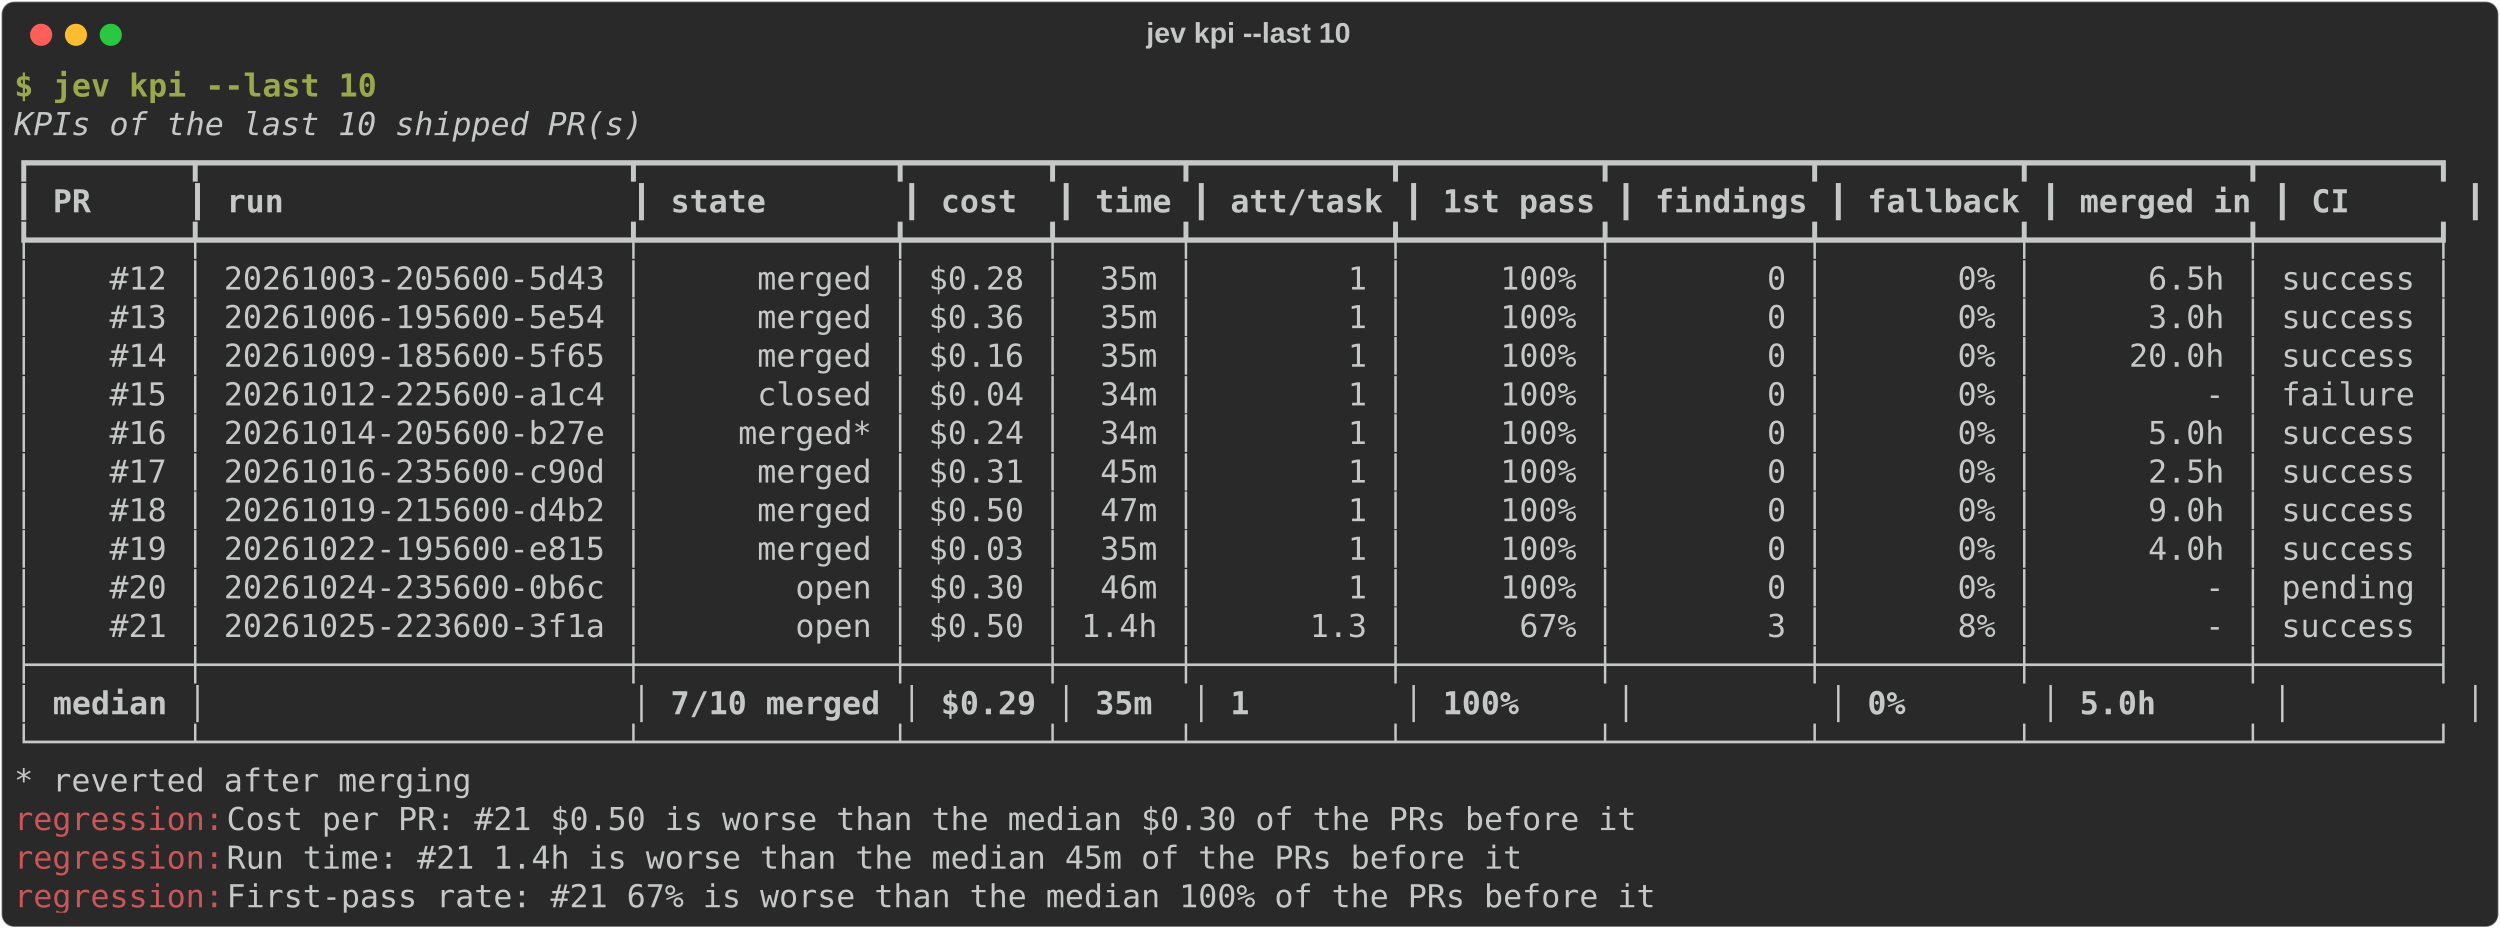
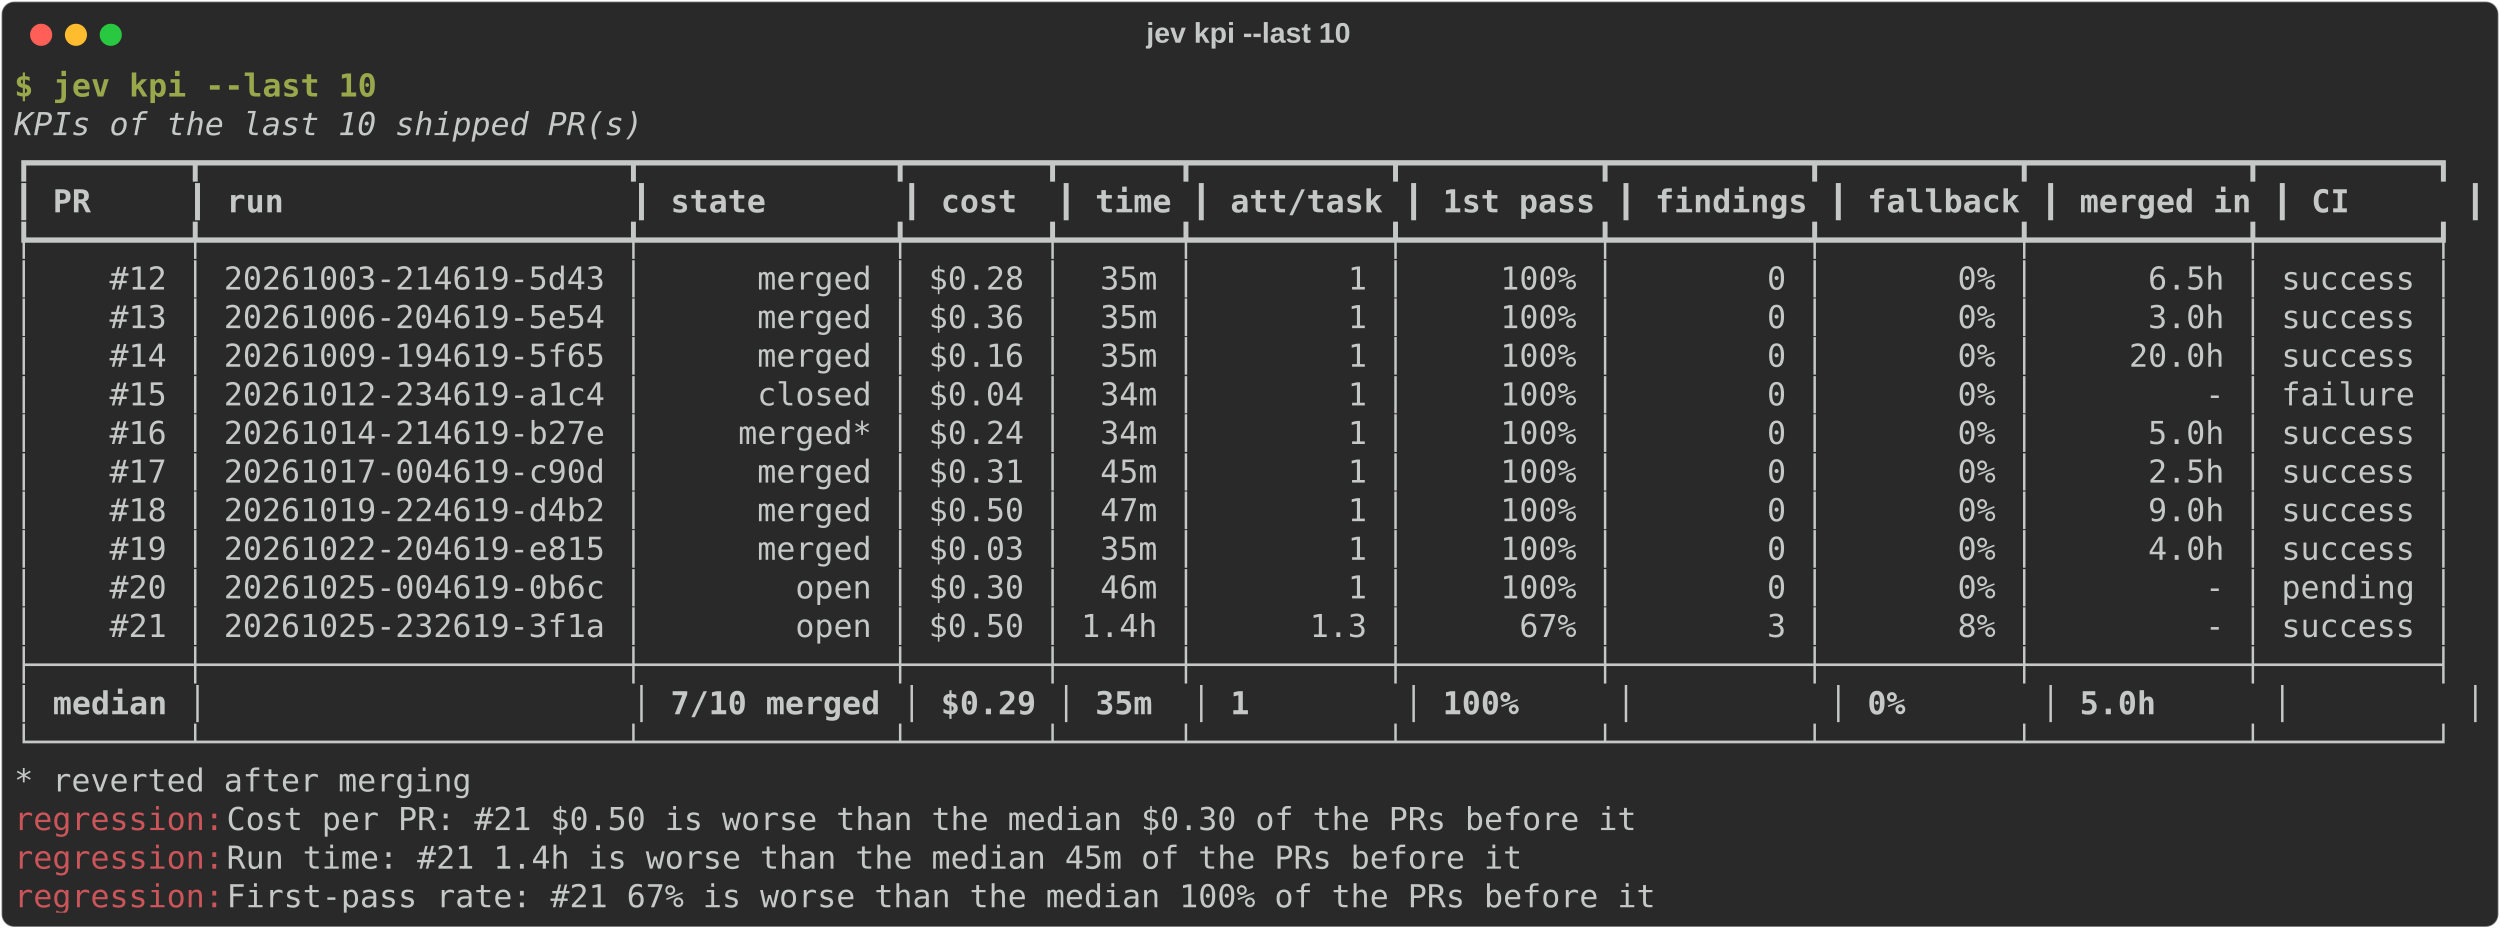
<svg xmlns="http://www.w3.org/2000/svg" class="rich-terminal" viewBox="0 0 1580 586.8">
  <style>

    @font-face {
        font-family: "Fira Code";
        src: local("FiraCode-Regular"),
                url("https://cdnjs.cloudflare.com/ajax/libs/firacode/6.2.0/woff2/FiraCode-Regular.woff2") format("woff2"),
                url("https://cdnjs.cloudflare.com/ajax/libs/firacode/6.2.0/woff/FiraCode-Regular.woff") format("woff");
        font-style: normal;
        font-weight: 400;
    }
    @font-face {
        font-family: "Fira Code";
        src: local("FiraCode-Bold"),
                url("https://cdnjs.cloudflare.com/ajax/libs/firacode/6.2.0/woff2/FiraCode-Bold.woff2") format("woff2"),
                url("https://cdnjs.cloudflare.com/ajax/libs/firacode/6.2.0/woff/FiraCode-Bold.woff") format("woff");
        font-style: bold;
        font-weight: 700;
    }

-     .terminal-1748259020-matrix {
+     .terminal-1305891092-matrix {
        font-family: Fira Code, monospace;
        font-size: 20px;
        line-height: 24.4px;
        font-variant-east-asian: full-width;
    }

-     .terminal-1748259020-title {
+     .terminal-1305891092-title {
        font-size: 18px;
        font-weight: bold;
        font-family: arial;
    }

-     .terminal-1748259020-r1 { fill: #98a84b;font-weight: bold }
- .terminal-1748259020-r2 { fill: #c5c8c6 }
- .terminal-1748259020-r3 { fill: #c5c8c6;font-style: italic; }
- .terminal-1748259020-r4 { fill: #c5c8c6;font-weight: bold }
- .terminal-1748259020-r5 { fill: #cc555a }
+     .terminal-1305891092-r1 { fill: #98a84b;font-weight: bold }
+ .terminal-1305891092-r2 { fill: #c5c8c6 }
+ .terminal-1305891092-r3 { fill: #c5c8c6;font-style: italic; }
+ .terminal-1305891092-r4 { fill: #c5c8c6;font-weight: bold }
+ .terminal-1305891092-r5 { fill: #cc555a }
    </style>
  <defs>
-     <clipPath id="terminal-1748259020-clip-terminal">
+     <clipPath id="terminal-1305891092-clip-terminal">
      <rect x="0" y="0" width="1560.6" height="535.8" />
    </clipPath>
-     <clipPath id="terminal-1748259020-line-0">
+     <clipPath id="terminal-1305891092-line-0">
      <rect x="0" y="1.5" width="1561.6" height="24.65" />
    </clipPath>
-     <clipPath id="terminal-1748259020-line-1">
+     <clipPath id="terminal-1305891092-line-1">
      <rect x="0" y="25.9" width="1561.6" height="24.65" />
    </clipPath>
-     <clipPath id="terminal-1748259020-line-2">
+     <clipPath id="terminal-1305891092-line-2">
      <rect x="0" y="50.3" width="1561.6" height="24.65" />
    </clipPath>
-     <clipPath id="terminal-1748259020-line-3">
+     <clipPath id="terminal-1305891092-line-3">
      <rect x="0" y="74.7" width="1561.6" height="24.65" />
    </clipPath>
-     <clipPath id="terminal-1748259020-line-4">
+     <clipPath id="terminal-1305891092-line-4">
      <rect x="0" y="99.1" width="1561.6" height="24.65" />
    </clipPath>
-     <clipPath id="terminal-1748259020-line-5">
+     <clipPath id="terminal-1305891092-line-5">
      <rect x="0" y="123.5" width="1561.6" height="24.65" />
    </clipPath>
-     <clipPath id="terminal-1748259020-line-6">
+     <clipPath id="terminal-1305891092-line-6">
      <rect x="0" y="147.9" width="1561.6" height="24.65" />
    </clipPath>
-     <clipPath id="terminal-1748259020-line-7">
+     <clipPath id="terminal-1305891092-line-7">
      <rect x="0" y="172.3" width="1561.6" height="24.65" />
    </clipPath>
-     <clipPath id="terminal-1748259020-line-8">
+     <clipPath id="terminal-1305891092-line-8">
      <rect x="0" y="196.7" width="1561.6" height="24.65" />
    </clipPath>
-     <clipPath id="terminal-1748259020-line-9">
+     <clipPath id="terminal-1305891092-line-9">
      <rect x="0" y="221.1" width="1561.6" height="24.65" />
    </clipPath>
-     <clipPath id="terminal-1748259020-line-10">
+     <clipPath id="terminal-1305891092-line-10">
      <rect x="0" y="245.5" width="1561.6" height="24.65" />
    </clipPath>
-     <clipPath id="terminal-1748259020-line-11">
+     <clipPath id="terminal-1305891092-line-11">
      <rect x="0" y="269.9" width="1561.6" height="24.65" />
    </clipPath>
-     <clipPath id="terminal-1748259020-line-12">
+     <clipPath id="terminal-1305891092-line-12">
      <rect x="0" y="294.3" width="1561.6" height="24.65" />
    </clipPath>
-     <clipPath id="terminal-1748259020-line-13">
+     <clipPath id="terminal-1305891092-line-13">
      <rect x="0" y="318.7" width="1561.6" height="24.65" />
    </clipPath>
-     <clipPath id="terminal-1748259020-line-14">
+     <clipPath id="terminal-1305891092-line-14">
      <rect x="0" y="343.1" width="1561.6" height="24.65" />
    </clipPath>
-     <clipPath id="terminal-1748259020-line-15">
+     <clipPath id="terminal-1305891092-line-15">
      <rect x="0" y="367.5" width="1561.6" height="24.65" />
    </clipPath>
-     <clipPath id="terminal-1748259020-line-16">
+     <clipPath id="terminal-1305891092-line-16">
      <rect x="0" y="391.9" width="1561.6" height="24.65" />
    </clipPath>
-     <clipPath id="terminal-1748259020-line-17">
+     <clipPath id="terminal-1305891092-line-17">
      <rect x="0" y="416.3" width="1561.6" height="24.65" />
    </clipPath>
-     <clipPath id="terminal-1748259020-line-18">
+     <clipPath id="terminal-1305891092-line-18">
      <rect x="0" y="440.7" width="1561.6" height="24.65" />
    </clipPath>
-     <clipPath id="terminal-1748259020-line-19">
+     <clipPath id="terminal-1305891092-line-19">
      <rect x="0" y="465.1" width="1561.6" height="24.65" />
    </clipPath>
-     <clipPath id="terminal-1748259020-line-20">
+     <clipPath id="terminal-1305891092-line-20">
      <rect x="0" y="489.5" width="1561.6" height="24.65" />
    </clipPath>
  </defs>
  <rect fill="#292929" stroke="rgba(255,255,255,0.35)" stroke-width="1" x="1" y="1" width="1578" height="584.8" rx="8" />
-   <text class="terminal-1748259020-title" fill="#c5c8c6" text-anchor="middle" x="789" y="27">jev kpi --last 10</text>
+   <text class="terminal-1305891092-title" fill="#c5c8c6" text-anchor="middle" x="789" y="27">jev kpi --last 10</text>
  <g transform="translate(26,22)">
    <circle cx="0" cy="0" r="7" fill="#ff5f57" />
    <circle cx="22" cy="0" r="7" fill="#febc2e" />
    <circle cx="44" cy="0" r="7" fill="#28c840" />
  </g>
-   <g transform="translate(9, 41)" clip-path="url(#terminal-1748259020-clip-terminal)">
-     <g class="terminal-1748259020-matrix">
-       <text class="terminal-1748259020-r1" x="0" y="20" textLength="24.4" clip-path="url(#terminal-1748259020-line-0)">$ </text>
-       <text class="terminal-1748259020-r1" x="24.4" y="20" textLength="207.4" clip-path="url(#terminal-1748259020-line-0)">jev kpi --last 10</text>
-       <text class="terminal-1748259020-r2" x="1561.6" y="20" textLength="12.2" clip-path="url(#terminal-1748259020-line-0)">
- </text>
-       <text class="terminal-1748259020-r3" x="0" y="44.4" textLength="1561.6" clip-path="url(#terminal-1748259020-line-1)">                                               KPIs of the last 10 shipped PR(s)                                                </text>
-       <text class="terminal-1748259020-r2" x="1561.6" y="44.4" textLength="12.2" clip-path="url(#terminal-1748259020-line-1)">
- </text>
-       <text class="terminal-1748259020-r2" x="0" y="68.8" textLength="1561.6" clip-path="url(#terminal-1748259020-line-2)">┏━━━━━━━━┳━━━━━━━━━━━━━━━━━━━━━━┳━━━━━━━━━━━━━┳━━━━━━━┳━━━━━━┳━━━━━━━━━━┳━━━━━━━━━━┳━━━━━━━━━━┳━━━━━━━━━━┳━━━━━━━━━━━┳━━━━━━━━━┓</text>
-       <text class="terminal-1748259020-r2" x="1561.6" y="68.8" textLength="12.2" clip-path="url(#terminal-1748259020-line-2)">
- </text>
-       <text class="terminal-1748259020-r2" x="0" y="93.2" textLength="12.2" clip-path="url(#terminal-1748259020-line-3)">┃</text>
-       <text class="terminal-1748259020-r4" x="24.4" y="93.2" textLength="73.2" clip-path="url(#terminal-1748259020-line-3)">    PR</text>
-       <text class="terminal-1748259020-r2" x="109.8" y="93.2" textLength="12.2" clip-path="url(#terminal-1748259020-line-3)">┃</text>
-       <text class="terminal-1748259020-r4" x="134.2" y="93.2" textLength="244" clip-path="url(#terminal-1748259020-line-3)">run                 </text>
-       <text class="terminal-1748259020-r2" x="390.4" y="93.2" textLength="12.2" clip-path="url(#terminal-1748259020-line-3)">┃</text>
-       <text class="terminal-1748259020-r4" x="414.8" y="93.2" textLength="134.2" clip-path="url(#terminal-1748259020-line-3)">      state</text>
-       <text class="terminal-1748259020-r2" x="561.2" y="93.2" textLength="12.2" clip-path="url(#terminal-1748259020-line-3)">┃</text>
-       <text class="terminal-1748259020-r4" x="585.6" y="93.2" textLength="61" clip-path="url(#terminal-1748259020-line-3)"> cost</text>
-       <text class="terminal-1748259020-r2" x="658.8" y="93.2" textLength="12.2" clip-path="url(#terminal-1748259020-line-3)">┃</text>
-       <text class="terminal-1748259020-r4" x="683.2" y="93.2" textLength="48.8" clip-path="url(#terminal-1748259020-line-3)">time</text>
-       <text class="terminal-1748259020-r2" x="744.2" y="93.2" textLength="12.2" clip-path="url(#terminal-1748259020-line-3)">┃</text>
-       <text class="terminal-1748259020-r4" x="768.6" y="93.2" textLength="97.6" clip-path="url(#terminal-1748259020-line-3)">att/task</text>
-       <text class="terminal-1748259020-r2" x="878.4" y="93.2" textLength="12.2" clip-path="url(#terminal-1748259020-line-3)">┃</text>
-       <text class="terminal-1748259020-r4" x="902.8" y="93.2" textLength="97.6" clip-path="url(#terminal-1748259020-line-3)">1st pass</text>
-       <text class="terminal-1748259020-r2" x="1012.6" y="93.2" textLength="12.2" clip-path="url(#terminal-1748259020-line-3)">┃</text>
-       <text class="terminal-1748259020-r4" x="1037" y="93.2" textLength="97.6" clip-path="url(#terminal-1748259020-line-3)">findings</text>
-       <text class="terminal-1748259020-r2" x="1146.8" y="93.2" textLength="12.2" clip-path="url(#terminal-1748259020-line-3)">┃</text>
-       <text class="terminal-1748259020-r4" x="1171.2" y="93.2" textLength="97.6" clip-path="url(#terminal-1748259020-line-3)">fallback</text>
-       <text class="terminal-1748259020-r2" x="1281" y="93.2" textLength="12.2" clip-path="url(#terminal-1748259020-line-3)">┃</text>
-       <text class="terminal-1748259020-r4" x="1305.4" y="93.2" textLength="109.8" clip-path="url(#terminal-1748259020-line-3)">merged in</text>
-       <text class="terminal-1748259020-r2" x="1427.4" y="93.2" textLength="12.2" clip-path="url(#terminal-1748259020-line-3)">┃</text>
-       <text class="terminal-1748259020-r4" x="1451.8" y="93.2" textLength="85.4" clip-path="url(#terminal-1748259020-line-3)">     CI</text>
-       <text class="terminal-1748259020-r2" x="1549.4" y="93.2" textLength="12.2" clip-path="url(#terminal-1748259020-line-3)">┃</text>
-       <text class="terminal-1748259020-r2" x="1561.6" y="93.2" textLength="12.2" clip-path="url(#terminal-1748259020-line-3)">
- </text>
-       <text class="terminal-1748259020-r2" x="0" y="117.6" textLength="1561.6" clip-path="url(#terminal-1748259020-line-4)">┡━━━━━━━━╇━━━━━━━━━━━━━━━━━━━━━━╇━━━━━━━━━━━━━╇━━━━━━━╇━━━━━━╇━━━━━━━━━━╇━━━━━━━━━━╇━━━━━━━━━━╇━━━━━━━━━━╇━━━━━━━━━━━╇━━━━━━━━━┩</text>
-       <text class="terminal-1748259020-r2" x="1561.6" y="117.6" textLength="12.2" clip-path="url(#terminal-1748259020-line-4)">
- </text>
-       <text class="terminal-1748259020-r2" x="0" y="142" textLength="1561.6" clip-path="url(#terminal-1748259020-line-5)">│    #12 │ 20261003-205600-5d43 │      merged │ $0.28 │  35m │        1 │     100% │        0 │       0% │      6.5h │ success │</text>
-       <text class="terminal-1748259020-r2" x="1561.6" y="142" textLength="12.2" clip-path="url(#terminal-1748259020-line-5)">
- </text>
-       <text class="terminal-1748259020-r2" x="0" y="166.4" textLength="1561.6" clip-path="url(#terminal-1748259020-line-6)">│    #13 │ 20261006-195600-5e54 │      merged │ $0.36 │  35m │        1 │     100% │        0 │       0% │      3.0h │ success │</text>
-       <text class="terminal-1748259020-r2" x="1561.6" y="166.4" textLength="12.2" clip-path="url(#terminal-1748259020-line-6)">
- </text>
-       <text class="terminal-1748259020-r2" x="0" y="190.8" textLength="1561.6" clip-path="url(#terminal-1748259020-line-7)">│    #14 │ 20261009-185600-5f65 │      merged │ $0.16 │  35m │        1 │     100% │        0 │       0% │     20.0h │ success │</text>
-       <text class="terminal-1748259020-r2" x="1561.6" y="190.8" textLength="12.2" clip-path="url(#terminal-1748259020-line-7)">
- </text>
-       <text class="terminal-1748259020-r2" x="0" y="215.2" textLength="1561.6" clip-path="url(#terminal-1748259020-line-8)">│    #15 │ 20261012-225600-a1c4 │      closed │ $0.04 │  34m │        1 │     100% │        0 │       0% │         - │ failure │</text>
-       <text class="terminal-1748259020-r2" x="1561.6" y="215.2" textLength="12.2" clip-path="url(#terminal-1748259020-line-8)">
- </text>
-       <text class="terminal-1748259020-r2" x="0" y="239.6" textLength="1561.6" clip-path="url(#terminal-1748259020-line-9)">│    #16 │ 20261014-205600-b27e │     merged* │ $0.24 │  34m │        1 │     100% │        0 │       0% │      5.0h │ success │</text>
-       <text class="terminal-1748259020-r2" x="1561.6" y="239.6" textLength="12.2" clip-path="url(#terminal-1748259020-line-9)">
- </text>
-       <text class="terminal-1748259020-r2" x="0" y="264" textLength="1561.6" clip-path="url(#terminal-1748259020-line-10)">│    #17 │ 20261016-235600-c90d │      merged │ $0.31 │  45m │        1 │     100% │        0 │       0% │      2.5h │ success │</text>
-       <text class="terminal-1748259020-r2" x="1561.6" y="264" textLength="12.2" clip-path="url(#terminal-1748259020-line-10)">
- </text>
-       <text class="terminal-1748259020-r2" x="0" y="288.4" textLength="1561.6" clip-path="url(#terminal-1748259020-line-11)">│    #18 │ 20261019-215600-d4b2 │      merged │ $0.50 │  47m │        1 │     100% │        0 │       0% │      9.0h │ success │</text>
-       <text class="terminal-1748259020-r2" x="1561.6" y="288.4" textLength="12.2" clip-path="url(#terminal-1748259020-line-11)">
- </text>
-       <text class="terminal-1748259020-r2" x="0" y="312.8" textLength="1561.6" clip-path="url(#terminal-1748259020-line-12)">│    #19 │ 20261022-195600-e815 │      merged │ $0.03 │  35m │        1 │     100% │        0 │       0% │      4.0h │ success │</text>
-       <text class="terminal-1748259020-r2" x="1561.6" y="312.8" textLength="12.2" clip-path="url(#terminal-1748259020-line-12)">
- </text>
-       <text class="terminal-1748259020-r2" x="0" y="337.2" textLength="1561.6" clip-path="url(#terminal-1748259020-line-13)">│    #20 │ 20261024-235600-0b6c │        open │ $0.30 │  46m │        1 │     100% │        0 │       0% │         - │ pending │</text>
-       <text class="terminal-1748259020-r2" x="1561.6" y="337.2" textLength="12.2" clip-path="url(#terminal-1748259020-line-13)">
- </text>
-       <text class="terminal-1748259020-r2" x="0" y="361.6" textLength="1561.6" clip-path="url(#terminal-1748259020-line-14)">│    #21 │ 20261025-223600-3f1a │        open │ $0.50 │ 1.4h │      1.3 │      67% │        3 │       8% │         - │ success │</text>
-       <text class="terminal-1748259020-r2" x="1561.6" y="361.6" textLength="12.2" clip-path="url(#terminal-1748259020-line-14)">
- </text>
-       <text class="terminal-1748259020-r2" x="0" y="386" textLength="1561.6" clip-path="url(#terminal-1748259020-line-15)">├────────┼──────────────────────┼─────────────┼───────┼──────┼──────────┼──────────┼──────────┼──────────┼───────────┼─────────┤</text>
-       <text class="terminal-1748259020-r2" x="1561.6" y="386" textLength="12.2" clip-path="url(#terminal-1748259020-line-15)">
- </text>
-       <text class="terminal-1748259020-r2" x="0" y="410.4" textLength="12.2" clip-path="url(#terminal-1748259020-line-16)">│</text>
-       <text class="terminal-1748259020-r4" x="24.4" y="410.4" textLength="73.2" clip-path="url(#terminal-1748259020-line-16)">median</text>
-       <text class="terminal-1748259020-r2" x="109.8" y="410.4" textLength="12.2" clip-path="url(#terminal-1748259020-line-16)">│</text>
-       <text class="terminal-1748259020-r2" x="390.4" y="410.4" textLength="12.2" clip-path="url(#terminal-1748259020-line-16)">│</text>
-       <text class="terminal-1748259020-r4" x="414.8" y="410.4" textLength="134.2" clip-path="url(#terminal-1748259020-line-16)">7/10 merged</text>
-       <text class="terminal-1748259020-r2" x="561.2" y="410.4" textLength="12.2" clip-path="url(#terminal-1748259020-line-16)">│</text>
-       <text class="terminal-1748259020-r4" x="585.6" y="410.4" textLength="61" clip-path="url(#terminal-1748259020-line-16)">$0.29</text>
-       <text class="terminal-1748259020-r2" x="658.8" y="410.4" textLength="12.2" clip-path="url(#terminal-1748259020-line-16)">│</text>
-       <text class="terminal-1748259020-r4" x="683.2" y="410.4" textLength="48.8" clip-path="url(#terminal-1748259020-line-16)"> 35m</text>
-       <text class="terminal-1748259020-r2" x="744.2" y="410.4" textLength="12.2" clip-path="url(#terminal-1748259020-line-16)">│</text>
-       <text class="terminal-1748259020-r4" x="768.6" y="410.4" textLength="97.6" clip-path="url(#terminal-1748259020-line-16)">       1</text>
-       <text class="terminal-1748259020-r2" x="878.4" y="410.4" textLength="12.2" clip-path="url(#terminal-1748259020-line-16)">│</text>
-       <text class="terminal-1748259020-r4" x="902.8" y="410.4" textLength="97.6" clip-path="url(#terminal-1748259020-line-16)">    100%</text>
-       <text class="terminal-1748259020-r2" x="1012.6" y="410.4" textLength="12.2" clip-path="url(#terminal-1748259020-line-16)">│</text>
-       <text class="terminal-1748259020-r2" x="1146.8" y="410.4" textLength="12.2" clip-path="url(#terminal-1748259020-line-16)">│</text>
-       <text class="terminal-1748259020-r4" x="1171.2" y="410.4" textLength="97.6" clip-path="url(#terminal-1748259020-line-16)">      0%</text>
-       <text class="terminal-1748259020-r2" x="1281" y="410.4" textLength="12.2" clip-path="url(#terminal-1748259020-line-16)">│</text>
-       <text class="terminal-1748259020-r4" x="1305.4" y="410.4" textLength="109.8" clip-path="url(#terminal-1748259020-line-16)">     5.0h</text>
-       <text class="terminal-1748259020-r2" x="1427.4" y="410.4" textLength="12.2" clip-path="url(#terminal-1748259020-line-16)">│</text>
-       <text class="terminal-1748259020-r2" x="1549.4" y="410.4" textLength="12.2" clip-path="url(#terminal-1748259020-line-16)">│</text>
-       <text class="terminal-1748259020-r2" x="1561.6" y="410.4" textLength="12.2" clip-path="url(#terminal-1748259020-line-16)">
- </text>
-       <text class="terminal-1748259020-r2" x="0" y="434.8" textLength="1561.6" clip-path="url(#terminal-1748259020-line-17)">└────────┴──────────────────────┴─────────────┴───────┴──────┴──────────┴──────────┴──────────┴──────────┴───────────┴─────────┘</text>
-       <text class="terminal-1748259020-r2" x="1561.6" y="434.8" textLength="12.2" clip-path="url(#terminal-1748259020-line-17)">
- </text>
-       <text class="terminal-1748259020-r2" x="0" y="459.2" textLength="292.8" clip-path="url(#terminal-1748259020-line-18)">* reverted after merging</text>
-       <text class="terminal-1748259020-r2" x="1561.6" y="459.2" textLength="12.2" clip-path="url(#terminal-1748259020-line-18)">
- </text>
-       <text class="terminal-1748259020-r5" x="0" y="483.6" textLength="134.2" clip-path="url(#terminal-1748259020-line-19)">regression:</text>
-       <text class="terminal-1748259020-r2" x="134.2" y="483.6" textLength="915" clip-path="url(#terminal-1748259020-line-19)"> Cost per PR: #21 $0.50 is worse than the median $0.30 of the PRs before it</text>
-       <text class="terminal-1748259020-r2" x="1561.6" y="483.6" textLength="12.2" clip-path="url(#terminal-1748259020-line-19)">
- </text>
-       <text class="terminal-1748259020-r5" x="0" y="508" textLength="134.2" clip-path="url(#terminal-1748259020-line-20)">regression:</text>
-       <text class="terminal-1748259020-r2" x="134.2" y="508" textLength="841.8" clip-path="url(#terminal-1748259020-line-20)"> Run time: #21 1.4h is worse than the median 45m of the PRs before it</text>
-       <text class="terminal-1748259020-r2" x="1561.6" y="508" textLength="12.2" clip-path="url(#terminal-1748259020-line-20)">
- </text>
-       <text class="terminal-1748259020-r5" x="0" y="532.4" textLength="134.2" clip-path="url(#terminal-1748259020-line-21)">regression:</text>
-       <text class="terminal-1748259020-r2" x="134.2" y="532.4" textLength="927.2" clip-path="url(#terminal-1748259020-line-21)"> First-pass rate: #21 67% is worse than the median 100% of the PRs before it</text>
-       <text class="terminal-1748259020-r2" x="1561.6" y="532.4" textLength="12.2" clip-path="url(#terminal-1748259020-line-21)">
+   <g transform="translate(9, 41)" clip-path="url(#terminal-1305891092-clip-terminal)">
+     <g class="terminal-1305891092-matrix">
+       <text class="terminal-1305891092-r1" x="0" y="20" textLength="24.4" clip-path="url(#terminal-1305891092-line-0)">$ </text>
+       <text class="terminal-1305891092-r1" x="24.4" y="20" textLength="207.4" clip-path="url(#terminal-1305891092-line-0)">jev kpi --last 10</text>
+       <text class="terminal-1305891092-r2" x="1561.6" y="20" textLength="12.2" clip-path="url(#terminal-1305891092-line-0)">
+ </text>
+       <text class="terminal-1305891092-r3" x="0" y="44.4" textLength="1561.6" clip-path="url(#terminal-1305891092-line-1)">                                               KPIs of the last 10 shipped PR(s)                                                </text>
+       <text class="terminal-1305891092-r2" x="1561.6" y="44.4" textLength="12.2" clip-path="url(#terminal-1305891092-line-1)">
+ </text>
+       <text class="terminal-1305891092-r2" x="0" y="68.8" textLength="1561.6" clip-path="url(#terminal-1305891092-line-2)">┏━━━━━━━━┳━━━━━━━━━━━━━━━━━━━━━━┳━━━━━━━━━━━━━┳━━━━━━━┳━━━━━━┳━━━━━━━━━━┳━━━━━━━━━━┳━━━━━━━━━━┳━━━━━━━━━━┳━━━━━━━━━━━┳━━━━━━━━━┓</text>
+       <text class="terminal-1305891092-r2" x="1561.6" y="68.8" textLength="12.2" clip-path="url(#terminal-1305891092-line-2)">
+ </text>
+       <text class="terminal-1305891092-r2" x="0" y="93.2" textLength="12.2" clip-path="url(#terminal-1305891092-line-3)">┃</text>
+       <text class="terminal-1305891092-r4" x="24.4" y="93.2" textLength="73.2" clip-path="url(#terminal-1305891092-line-3)">    PR</text>
+       <text class="terminal-1305891092-r2" x="109.8" y="93.2" textLength="12.2" clip-path="url(#terminal-1305891092-line-3)">┃</text>
+       <text class="terminal-1305891092-r4" x="134.2" y="93.2" textLength="244" clip-path="url(#terminal-1305891092-line-3)">run                 </text>
+       <text class="terminal-1305891092-r2" x="390.4" y="93.2" textLength="12.2" clip-path="url(#terminal-1305891092-line-3)">┃</text>
+       <text class="terminal-1305891092-r4" x="414.8" y="93.2" textLength="134.2" clip-path="url(#terminal-1305891092-line-3)">      state</text>
+       <text class="terminal-1305891092-r2" x="561.2" y="93.2" textLength="12.2" clip-path="url(#terminal-1305891092-line-3)">┃</text>
+       <text class="terminal-1305891092-r4" x="585.6" y="93.2" textLength="61" clip-path="url(#terminal-1305891092-line-3)"> cost</text>
+       <text class="terminal-1305891092-r2" x="658.8" y="93.2" textLength="12.2" clip-path="url(#terminal-1305891092-line-3)">┃</text>
+       <text class="terminal-1305891092-r4" x="683.2" y="93.2" textLength="48.8" clip-path="url(#terminal-1305891092-line-3)">time</text>
+       <text class="terminal-1305891092-r2" x="744.2" y="93.2" textLength="12.2" clip-path="url(#terminal-1305891092-line-3)">┃</text>
+       <text class="terminal-1305891092-r4" x="768.6" y="93.2" textLength="97.6" clip-path="url(#terminal-1305891092-line-3)">att/task</text>
+       <text class="terminal-1305891092-r2" x="878.4" y="93.2" textLength="12.2" clip-path="url(#terminal-1305891092-line-3)">┃</text>
+       <text class="terminal-1305891092-r4" x="902.8" y="93.2" textLength="97.6" clip-path="url(#terminal-1305891092-line-3)">1st pass</text>
+       <text class="terminal-1305891092-r2" x="1012.6" y="93.2" textLength="12.2" clip-path="url(#terminal-1305891092-line-3)">┃</text>
+       <text class="terminal-1305891092-r4" x="1037" y="93.2" textLength="97.6" clip-path="url(#terminal-1305891092-line-3)">findings</text>
+       <text class="terminal-1305891092-r2" x="1146.8" y="93.2" textLength="12.2" clip-path="url(#terminal-1305891092-line-3)">┃</text>
+       <text class="terminal-1305891092-r4" x="1171.2" y="93.2" textLength="97.6" clip-path="url(#terminal-1305891092-line-3)">fallback</text>
+       <text class="terminal-1305891092-r2" x="1281" y="93.2" textLength="12.2" clip-path="url(#terminal-1305891092-line-3)">┃</text>
+       <text class="terminal-1305891092-r4" x="1305.4" y="93.2" textLength="109.8" clip-path="url(#terminal-1305891092-line-3)">merged in</text>
+       <text class="terminal-1305891092-r2" x="1427.4" y="93.2" textLength="12.2" clip-path="url(#terminal-1305891092-line-3)">┃</text>
+       <text class="terminal-1305891092-r4" x="1451.8" y="93.2" textLength="85.4" clip-path="url(#terminal-1305891092-line-3)">     CI</text>
+       <text class="terminal-1305891092-r2" x="1549.4" y="93.2" textLength="12.2" clip-path="url(#terminal-1305891092-line-3)">┃</text>
+       <text class="terminal-1305891092-r2" x="1561.6" y="93.2" textLength="12.2" clip-path="url(#terminal-1305891092-line-3)">
+ </text>
+       <text class="terminal-1305891092-r2" x="0" y="117.6" textLength="1561.6" clip-path="url(#terminal-1305891092-line-4)">┡━━━━━━━━╇━━━━━━━━━━━━━━━━━━━━━━╇━━━━━━━━━━━━━╇━━━━━━━╇━━━━━━╇━━━━━━━━━━╇━━━━━━━━━━╇━━━━━━━━━━╇━━━━━━━━━━╇━━━━━━━━━━━╇━━━━━━━━━┩</text>
+       <text class="terminal-1305891092-r2" x="1561.6" y="117.6" textLength="12.2" clip-path="url(#terminal-1305891092-line-4)">
+ </text>
+       <text class="terminal-1305891092-r2" x="0" y="142" textLength="1561.6" clip-path="url(#terminal-1305891092-line-5)">│    #12 │ 20261003-214619-5d43 │      merged │ $0.28 │  35m │        1 │     100% │        0 │       0% │      6.5h │ success │</text>
+       <text class="terminal-1305891092-r2" x="1561.6" y="142" textLength="12.2" clip-path="url(#terminal-1305891092-line-5)">
+ </text>
+       <text class="terminal-1305891092-r2" x="0" y="166.4" textLength="1561.6" clip-path="url(#terminal-1305891092-line-6)">│    #13 │ 20261006-204619-5e54 │      merged │ $0.36 │  35m │        1 │     100% │        0 │       0% │      3.0h │ success │</text>
+       <text class="terminal-1305891092-r2" x="1561.6" y="166.4" textLength="12.2" clip-path="url(#terminal-1305891092-line-6)">
+ </text>
+       <text class="terminal-1305891092-r2" x="0" y="190.8" textLength="1561.6" clip-path="url(#terminal-1305891092-line-7)">│    #14 │ 20261009-194619-5f65 │      merged │ $0.16 │  35m │        1 │     100% │        0 │       0% │     20.0h │ success │</text>
+       <text class="terminal-1305891092-r2" x="1561.6" y="190.8" textLength="12.2" clip-path="url(#terminal-1305891092-line-7)">
+ </text>
+       <text class="terminal-1305891092-r2" x="0" y="215.2" textLength="1561.6" clip-path="url(#terminal-1305891092-line-8)">│    #15 │ 20261012-234619-a1c4 │      closed │ $0.04 │  34m │        1 │     100% │        0 │       0% │         - │ failure │</text>
+       <text class="terminal-1305891092-r2" x="1561.6" y="215.2" textLength="12.2" clip-path="url(#terminal-1305891092-line-8)">
+ </text>
+       <text class="terminal-1305891092-r2" x="0" y="239.6" textLength="1561.6" clip-path="url(#terminal-1305891092-line-9)">│    #16 │ 20261014-214619-b27e │     merged* │ $0.24 │  34m │        1 │     100% │        0 │       0% │      5.0h │ success │</text>
+       <text class="terminal-1305891092-r2" x="1561.6" y="239.6" textLength="12.2" clip-path="url(#terminal-1305891092-line-9)">
+ </text>
+       <text class="terminal-1305891092-r2" x="0" y="264" textLength="1561.6" clip-path="url(#terminal-1305891092-line-10)">│    #17 │ 20261017-004619-c90d │      merged │ $0.31 │  45m │        1 │     100% │        0 │       0% │      2.5h │ success │</text>
+       <text class="terminal-1305891092-r2" x="1561.6" y="264" textLength="12.2" clip-path="url(#terminal-1305891092-line-10)">
+ </text>
+       <text class="terminal-1305891092-r2" x="0" y="288.4" textLength="1561.6" clip-path="url(#terminal-1305891092-line-11)">│    #18 │ 20261019-224619-d4b2 │      merged │ $0.50 │  47m │        1 │     100% │        0 │       0% │      9.0h │ success │</text>
+       <text class="terminal-1305891092-r2" x="1561.6" y="288.4" textLength="12.2" clip-path="url(#terminal-1305891092-line-11)">
+ </text>
+       <text class="terminal-1305891092-r2" x="0" y="312.8" textLength="1561.6" clip-path="url(#terminal-1305891092-line-12)">│    #19 │ 20261022-204619-e815 │      merged │ $0.03 │  35m │        1 │     100% │        0 │       0% │      4.0h │ success │</text>
+       <text class="terminal-1305891092-r2" x="1561.6" y="312.8" textLength="12.2" clip-path="url(#terminal-1305891092-line-12)">
+ </text>
+       <text class="terminal-1305891092-r2" x="0" y="337.2" textLength="1561.6" clip-path="url(#terminal-1305891092-line-13)">│    #20 │ 20261025-004619-0b6c │        open │ $0.30 │  46m │        1 │     100% │        0 │       0% │         - │ pending │</text>
+       <text class="terminal-1305891092-r2" x="1561.6" y="337.2" textLength="12.2" clip-path="url(#terminal-1305891092-line-13)">
+ </text>
+       <text class="terminal-1305891092-r2" x="0" y="361.6" textLength="1561.6" clip-path="url(#terminal-1305891092-line-14)">│    #21 │ 20261025-232619-3f1a │        open │ $0.50 │ 1.4h │      1.3 │      67% │        3 │       8% │         - │ success │</text>
+       <text class="terminal-1305891092-r2" x="1561.6" y="361.6" textLength="12.2" clip-path="url(#terminal-1305891092-line-14)">
+ </text>
+       <text class="terminal-1305891092-r2" x="0" y="386" textLength="1561.6" clip-path="url(#terminal-1305891092-line-15)">├────────┼──────────────────────┼─────────────┼───────┼──────┼──────────┼──────────┼──────────┼──────────┼───────────┼─────────┤</text>
+       <text class="terminal-1305891092-r2" x="1561.6" y="386" textLength="12.2" clip-path="url(#terminal-1305891092-line-15)">
+ </text>
+       <text class="terminal-1305891092-r2" x="0" y="410.4" textLength="12.2" clip-path="url(#terminal-1305891092-line-16)">│</text>
+       <text class="terminal-1305891092-r4" x="24.4" y="410.4" textLength="73.2" clip-path="url(#terminal-1305891092-line-16)">median</text>
+       <text class="terminal-1305891092-r2" x="109.8" y="410.4" textLength="12.2" clip-path="url(#terminal-1305891092-line-16)">│</text>
+       <text class="terminal-1305891092-r2" x="390.4" y="410.4" textLength="12.2" clip-path="url(#terminal-1305891092-line-16)">│</text>
+       <text class="terminal-1305891092-r4" x="414.8" y="410.4" textLength="134.2" clip-path="url(#terminal-1305891092-line-16)">7/10 merged</text>
+       <text class="terminal-1305891092-r2" x="561.2" y="410.4" textLength="12.2" clip-path="url(#terminal-1305891092-line-16)">│</text>
+       <text class="terminal-1305891092-r4" x="585.6" y="410.4" textLength="61" clip-path="url(#terminal-1305891092-line-16)">$0.29</text>
+       <text class="terminal-1305891092-r2" x="658.8" y="410.4" textLength="12.2" clip-path="url(#terminal-1305891092-line-16)">│</text>
+       <text class="terminal-1305891092-r4" x="683.2" y="410.4" textLength="48.8" clip-path="url(#terminal-1305891092-line-16)"> 35m</text>
+       <text class="terminal-1305891092-r2" x="744.2" y="410.4" textLength="12.2" clip-path="url(#terminal-1305891092-line-16)">│</text>
+       <text class="terminal-1305891092-r4" x="768.6" y="410.4" textLength="97.6" clip-path="url(#terminal-1305891092-line-16)">       1</text>
+       <text class="terminal-1305891092-r2" x="878.4" y="410.4" textLength="12.2" clip-path="url(#terminal-1305891092-line-16)">│</text>
+       <text class="terminal-1305891092-r4" x="902.8" y="410.4" textLength="97.6" clip-path="url(#terminal-1305891092-line-16)">    100%</text>
+       <text class="terminal-1305891092-r2" x="1012.6" y="410.4" textLength="12.2" clip-path="url(#terminal-1305891092-line-16)">│</text>
+       <text class="terminal-1305891092-r2" x="1146.8" y="410.4" textLength="12.2" clip-path="url(#terminal-1305891092-line-16)">│</text>
+       <text class="terminal-1305891092-r4" x="1171.2" y="410.4" textLength="97.6" clip-path="url(#terminal-1305891092-line-16)">      0%</text>
+       <text class="terminal-1305891092-r2" x="1281" y="410.4" textLength="12.2" clip-path="url(#terminal-1305891092-line-16)">│</text>
+       <text class="terminal-1305891092-r4" x="1305.4" y="410.4" textLength="109.8" clip-path="url(#terminal-1305891092-line-16)">     5.0h</text>
+       <text class="terminal-1305891092-r2" x="1427.4" y="410.4" textLength="12.2" clip-path="url(#terminal-1305891092-line-16)">│</text>
+       <text class="terminal-1305891092-r2" x="1549.4" y="410.4" textLength="12.2" clip-path="url(#terminal-1305891092-line-16)">│</text>
+       <text class="terminal-1305891092-r2" x="1561.6" y="410.4" textLength="12.2" clip-path="url(#terminal-1305891092-line-16)">
+ </text>
+       <text class="terminal-1305891092-r2" x="0" y="434.8" textLength="1561.6" clip-path="url(#terminal-1305891092-line-17)">└────────┴──────────────────────┴─────────────┴───────┴──────┴──────────┴──────────┴──────────┴──────────┴───────────┴─────────┘</text>
+       <text class="terminal-1305891092-r2" x="1561.6" y="434.8" textLength="12.2" clip-path="url(#terminal-1305891092-line-17)">
+ </text>
+       <text class="terminal-1305891092-r2" x="0" y="459.2" textLength="292.8" clip-path="url(#terminal-1305891092-line-18)">* reverted after merging</text>
+       <text class="terminal-1305891092-r2" x="1561.6" y="459.2" textLength="12.2" clip-path="url(#terminal-1305891092-line-18)">
+ </text>
+       <text class="terminal-1305891092-r5" x="0" y="483.6" textLength="134.2" clip-path="url(#terminal-1305891092-line-19)">regression:</text>
+       <text class="terminal-1305891092-r2" x="134.2" y="483.6" textLength="915" clip-path="url(#terminal-1305891092-line-19)"> Cost per PR: #21 $0.50 is worse than the median $0.30 of the PRs before it</text>
+       <text class="terminal-1305891092-r2" x="1561.6" y="483.6" textLength="12.2" clip-path="url(#terminal-1305891092-line-19)">
+ </text>
+       <text class="terminal-1305891092-r5" x="0" y="508" textLength="134.2" clip-path="url(#terminal-1305891092-line-20)">regression:</text>
+       <text class="terminal-1305891092-r2" x="134.2" y="508" textLength="841.8" clip-path="url(#terminal-1305891092-line-20)"> Run time: #21 1.4h is worse than the median 45m of the PRs before it</text>
+       <text class="terminal-1305891092-r2" x="1561.6" y="508" textLength="12.2" clip-path="url(#terminal-1305891092-line-20)">
+ </text>
+       <text class="terminal-1305891092-r5" x="0" y="532.4" textLength="134.2" clip-path="url(#terminal-1305891092-line-21)">regression:</text>
+       <text class="terminal-1305891092-r2" x="134.2" y="532.4" textLength="927.2" clip-path="url(#terminal-1305891092-line-21)"> First-pass rate: #21 67% is worse than the median 100% of the PRs before it</text>
+       <text class="terminal-1305891092-r2" x="1561.6" y="532.4" textLength="12.2" clip-path="url(#terminal-1305891092-line-21)">
</text>
    </g>
  </g>
</svg>
